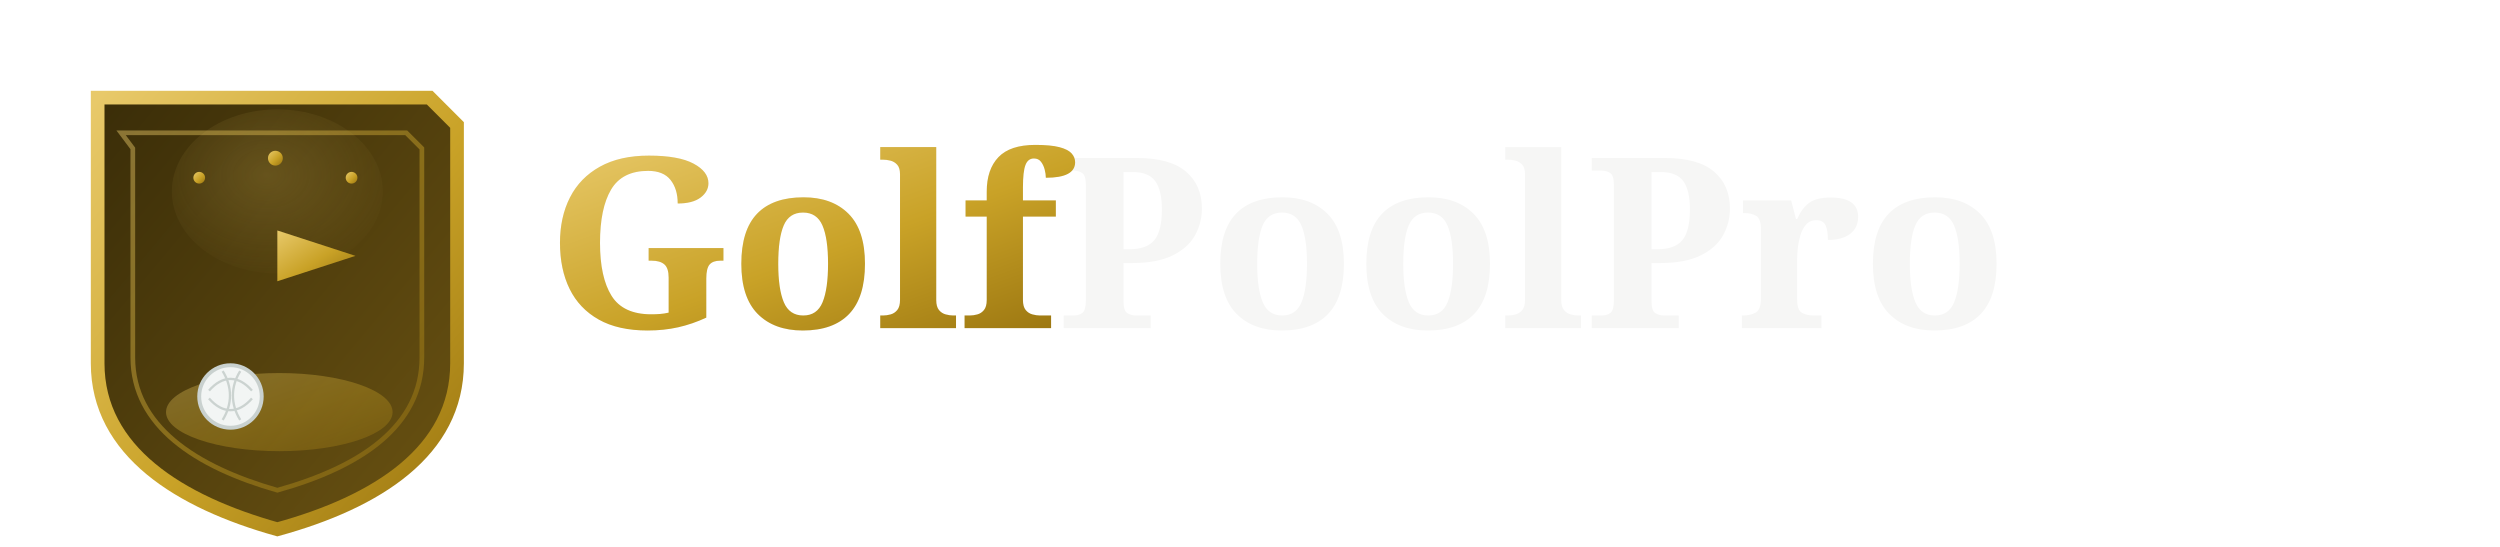
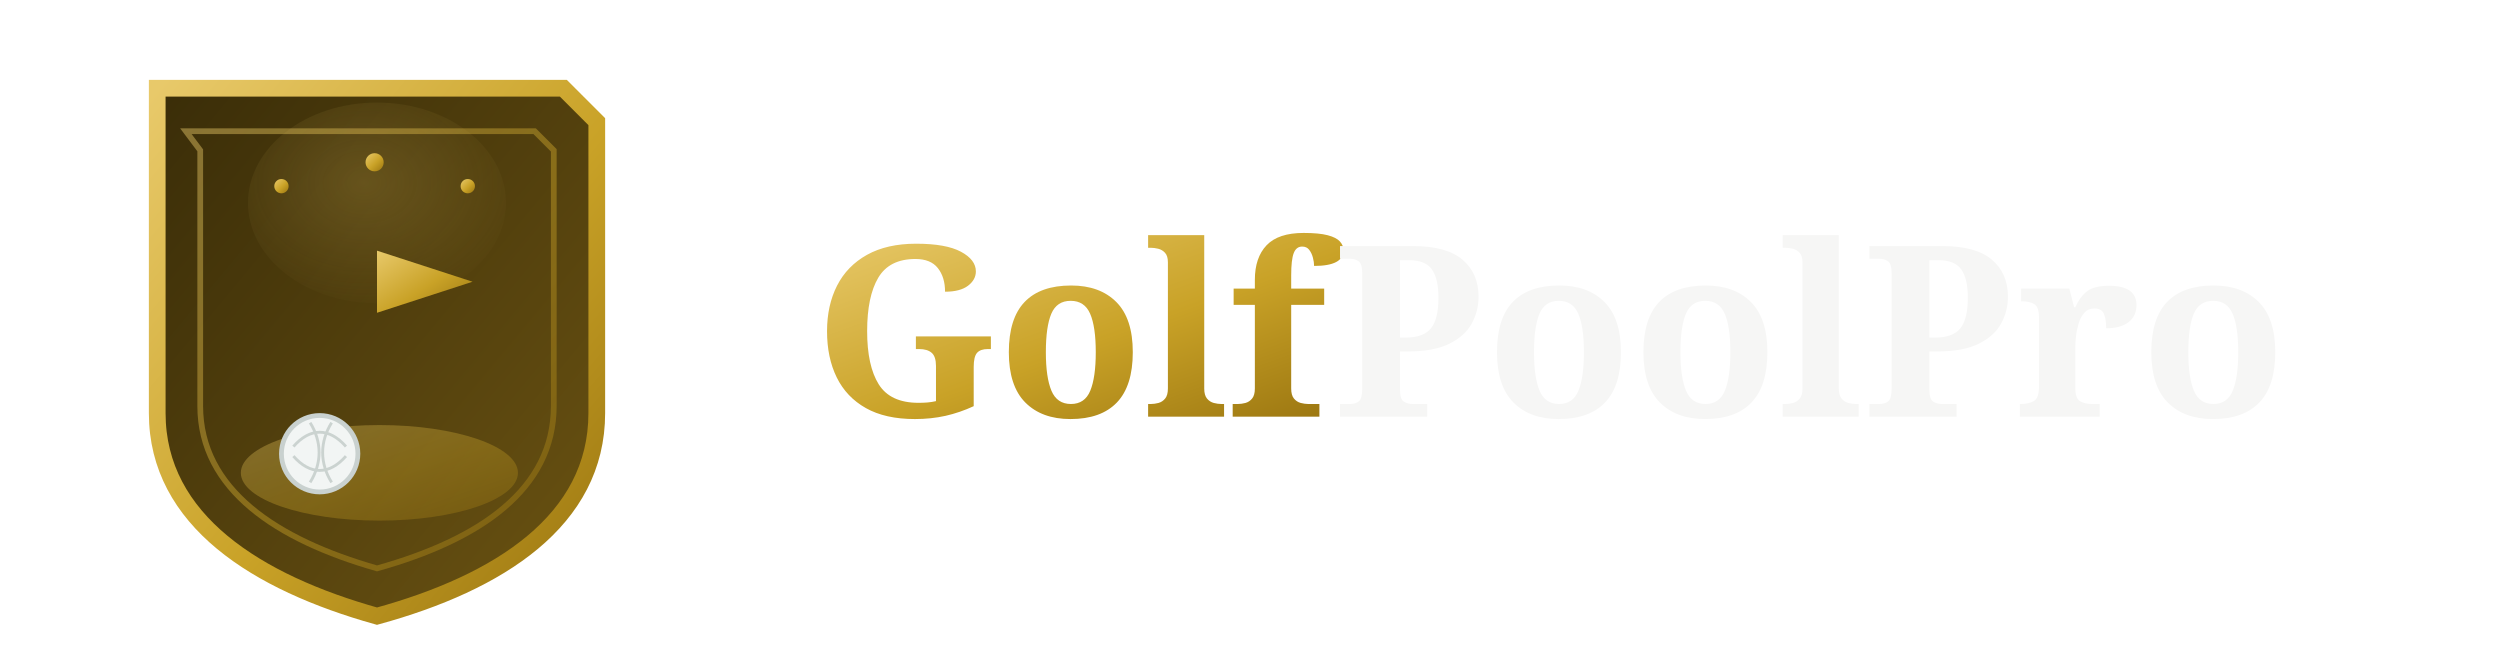
- <svg xmlns="http://www.w3.org/2000/svg" width="1280" height="280" viewBox="0 0 1280 280" role="img" aria-label="GolfPoolPro logo">
+ <svg xmlns="http://www.w3.org/2000/svg" width="900" height="235" viewBox="0 0 900 235" role="img" aria-label="GolfPoolPro logo">
  <defs>
    <linearGradient id="gold" x1="0%" y1="0%" x2="100%" y2="100%">
      <stop offset="0%" stop-color="#e8c96a" />
      <stop offset="55%" stop-color="#c9a227" />
      <stop offset="100%" stop-color="#9a7510" />
    </linearGradient>
    <linearGradient id="goldDark" x1="0%" y1="0%" x2="100%" y2="100%">
      <stop offset="0%" stop-color="#3a2d08" />
      <stop offset="100%" stop-color="#6b5312" />
    </linearGradient>
-     <linearGradient id="fadeLine" x1="0%" y1="0%" x2="100%" y2="0%">
-       <stop offset="0%" stop-color="#c9a227" stop-opacity="0.95" />
-       <stop offset="75%" stop-color="#c9a227" stop-opacity="0.45" />
-       <stop offset="100%" stop-color="#c9a227" stop-opacity="0" />
-     </linearGradient>
    <radialGradient id="shieldGlow" cx="45%" cy="40%" r="65%">
      <stop offset="0%" stop-color="#e8c96a" stop-opacity="0.18" />
      <stop offset="100%" stop-color="#e8c96a" stop-opacity="0" />
    </radialGradient>
  </defs>
-   <g transform="translate(40,26)">
-     <g transform="translate(0,8)">
+   <g transform="translate(48,12)">
+     <g transform="translate(0,6) scale(0.86)">
      <path d="M10 16 H180 L194 30 V152 C194 197 153 223 102 237 C52 223 10 197 10 152 V30 Z" fill="url(#goldDark)" stroke="url(#gold)" stroke-width="7" />
      <path d="M22 34 H168 L176 42 V149 C176 184 145 205 102 217 C60 205 28 184 28 149 V42 Z" fill="none" stroke="url(#gold)" stroke-width="2.4" opacity="0.45" />
      <ellipse cx="102" cy="64" rx="54" ry="42" fill="url(#shieldGlow)" />
      <circle cx="62" cy="57" r="3" fill="url(#gold)" />
      <circle cx="101" cy="47" r="3.8" fill="url(#gold)" />
      <circle cx="140" cy="57" r="3" fill="url(#gold)" />
      <path d="M102 82 V121" stroke="url(#gold)" stroke-width="5" stroke-linecap="round" />
      <polygon points="102,84 142,97 102,110" fill="url(#gold)" />
      <ellipse cx="103" cy="177" rx="58" ry="20" fill="url(#gold)" opacity="0.35" />
      <circle cx="78" cy="169" r="16" fill="#f2f5f4" stroke="#c9d1cf" stroke-width="2" />
      <g stroke="#c9d1cf" stroke-width="1.2" opacity="0.95" fill="none">
        <path d="M67 166 C74 158, 82 158, 89 166" />
        <path d="M67 170 C74 178, 82 178, 89 170" />
        <path d="M74 156 C79 164, 79 173, 74 181" />
        <path d="M83 156 C78 164, 78 173, 83 181" />
      </g>
    </g>
-     <text x="240" y="142" font-family="Playfair Display, Georgia, serif" font-size="122" font-weight="700" fill="#f6f6f5">GolfPoolPro</text>
-     <text x="240" y="142" font-family="Playfair Display, Georgia, serif" font-size="122" font-weight="700" fill="url(#gold)">Golf</text>
-     <line x1="246" y1="162" x2="1140" y2="162" stroke="url(#fadeLine)" stroke-width="2" />
+     <text x="245" y="138" font-family="Playfair Display, Georgia, serif" font-size="86" font-weight="700" fill="url(#gold)">Golf</text>
+     <text x="432" y="138" font-family="Playfair Display, Georgia, serif" font-size="86" font-weight="700" fill="#f6f6f5">PoolPro</text>
  </g>
</svg>
